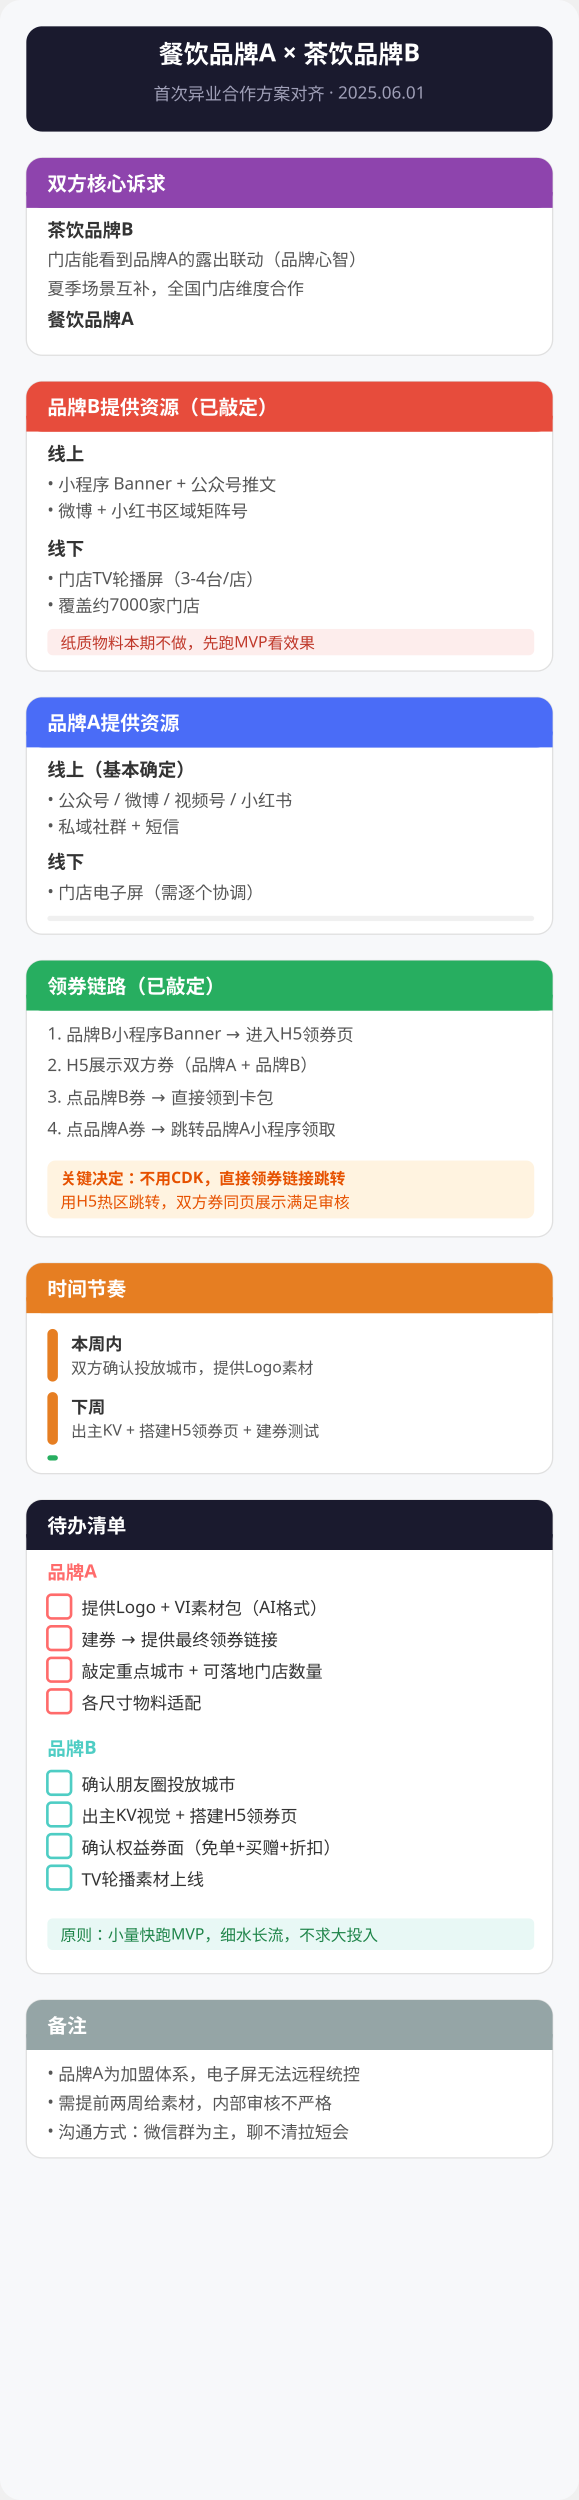
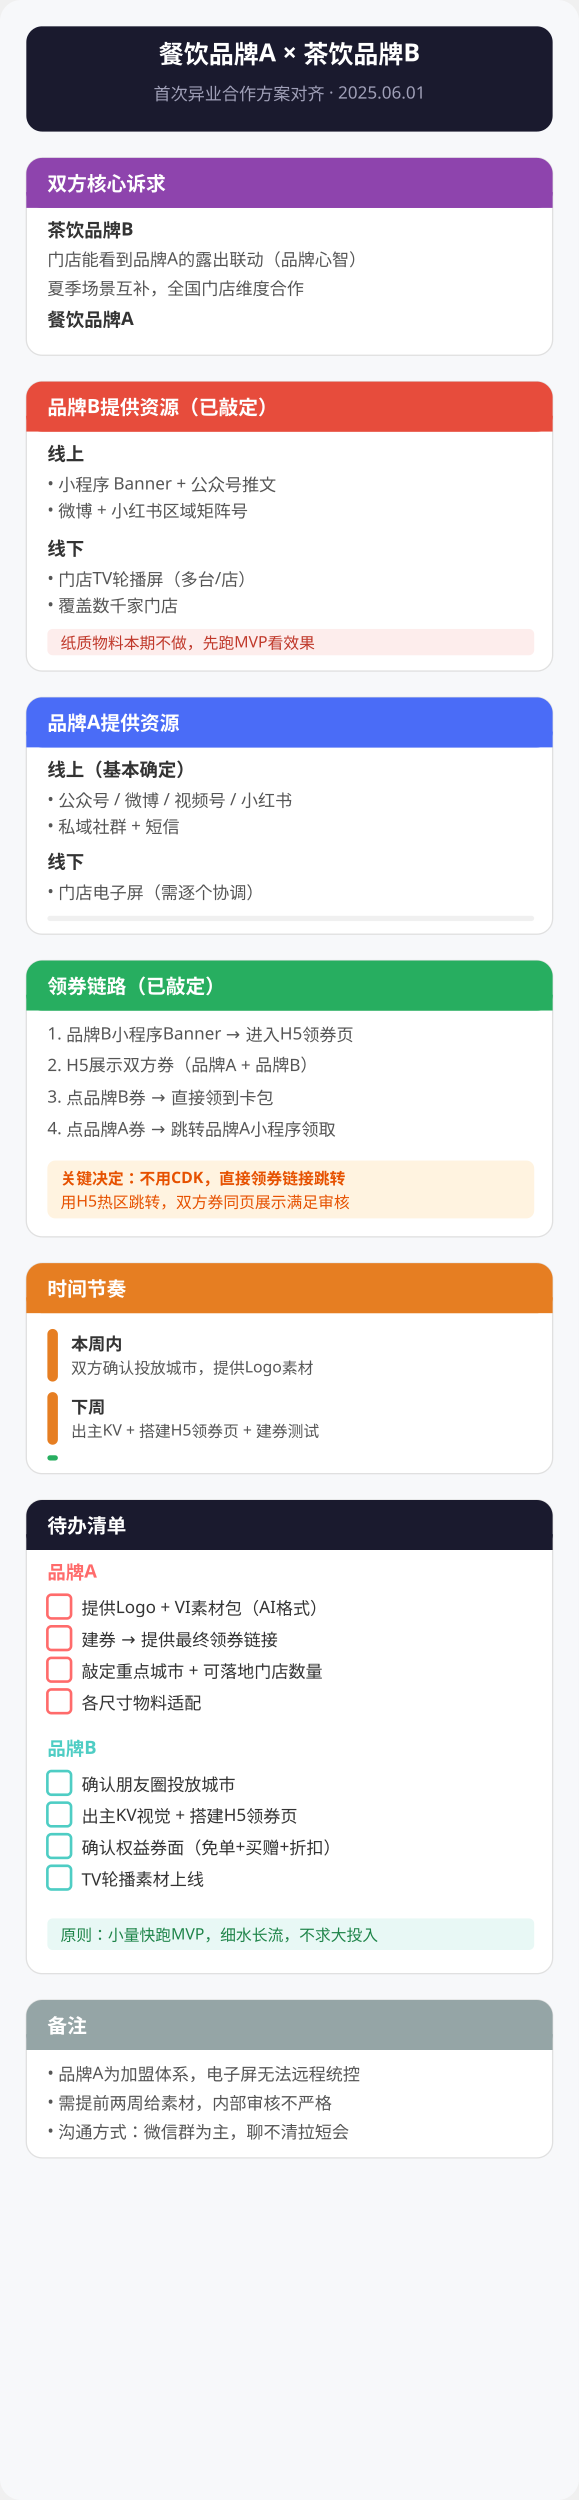
<svg xmlns="http://www.w3.org/2000/svg" viewBox="0 0 440 1900" width="100%" style="max-width: 440px;">
  <style>
    text { font-family: 'Microsoft YaHei', 'PingFang SC', sans-serif; }
  </style>
  <rect width="440" height="1900" rx="16" fill="#F7F8FA" />
  <rect x="20" y="20" width="400" height="80" rx="12" fill="#1A1A2E" />
  <text x="220" y="48" text-anchor="middle" fill="#FFFFFF" font-size="19" font-weight="bold">餐饮品牌A × 茶饮品牌B</text>
  <text x="220" y="76" text-anchor="middle" fill="#A0A0B8" font-size="13">首次异业合作方案对齐 · 2025.06.01</text>
  <rect x="20" y="120" width="400" height="150" rx="12" fill="#FFFFFF" stroke="#E0E0E0" stroke-width="1" />
  <rect x="20" y="120" width="400" height="38" rx="12" fill="#8E44AD" />
  <rect x="20" y="146" width="400" height="12" fill="#8E44AD" />
  <text x="36" y="145" fill="#FFFFFF" font-size="15" font-weight="bold">双方核心诉求</text>
  <text x="36" y="180" fill="#333" font-size="14" font-weight="bold">茶饮品牌B</text>
  <text x="36" y="202" fill="#555" font-size="13">门店能看到品牌A的露出联动（品牌心智）</text>
  <text x="36" y="224" fill="#555" font-size="13">夏季场景互补，全国门店维度合作</text>
  <text x="36" y="248" fill="#333" font-size="14" font-weight="bold">餐饮品牌A</text>
  <rect x="20" y="290" width="400" height="220" rx="12" fill="#FFFFFF" stroke="#E0E0E0" stroke-width="1" />
  <rect x="20" y="290" width="400" height="38" rx="12" fill="#E74C3C" />
  <rect x="20" y="316" width="400" height="12" fill="#E74C3C" />
  <text x="36" y="315" fill="#FFFFFF" font-size="15" font-weight="bold">品牌B提供资源（已敲定）</text>
  <text x="36" y="350" fill="#333" font-size="14" font-weight="bold">线上</text>
  <text x="36" y="372" fill="#555" font-size="13">• 小程序 Banner + 公众号推文</text>
  <text x="36" y="392" fill="#555" font-size="13">• 微博 + 小红书区域矩阵号</text>
  <text x="36" y="422" fill="#333" font-size="14" font-weight="bold">线下</text>
-   <text x="36" y="444" fill="#555" font-size="13">• 门店TV轮播屏（3-4台/店）</text>
-   <text x="36" y="464" fill="#555" font-size="13">• 覆盖约7000家门店</text>
+   <text x="36" y="444" fill="#555" font-size="13">• 门店TV轮播屏（多台/店）</text>
+   <text x="36" y="464" fill="#555" font-size="13">• 覆盖数千家门店</text>
  <rect x="36" y="478" width="370" height="20" rx="4" fill="#FDEDEC" />
  <text x="46" y="493" fill="#C0392B" font-size="12">纸质物料本期不做，先跑MVP看效果</text>
  <rect x="20" y="530" width="400" height="180" rx="12" fill="#FFFFFF" stroke="#E0E0E0" stroke-width="1" />
  <rect x="20" y="530" width="400" height="38" rx="12" fill="#4A6CF7" />
  <rect x="20" y="556" width="400" height="12" fill="#4A6CF7" />
  <text x="36" y="555" fill="#FFFFFF" font-size="15" font-weight="bold">品牌A提供资源</text>
  <text x="36" y="590" fill="#333" font-size="14" font-weight="bold">线上（基本确定）</text>
  <text x="36" y="612" fill="#555" font-size="13">• 公众号 / 微博 / 视频号 / 小红书</text>
  <text x="36" y="632" fill="#555" font-size="13">• 私域社群 + 短信</text>
  <text x="36" y="660" fill="#333" font-size="14" font-weight="bold">线下</text>
  <text x="36" y="682" fill="#555" font-size="13">• 门店电子屏（需逐个协调）</text>
  <rect x="36" y="696" width="370" height="4" rx="2" fill="#F0F0F0" />
  <rect x="20" y="730" width="400" height="210" rx="12" fill="#FFFFFF" stroke="#E0E0E0" stroke-width="1" />
  <rect x="20" y="730" width="400" height="38" rx="12" fill="#27AE60" />
  <rect x="20" y="756" width="400" height="12" fill="#27AE60" />
  <text x="36" y="755" fill="#FFFFFF" font-size="15" font-weight="bold">领券链路（已敲定）</text>
  <text x="36" y="790" fill="#555" font-size="13">1. 品牌B小程序Banner → 进入H5领券页</text>
  <text x="36" y="814" fill="#555" font-size="13">2. H5展示双方券（品牌A + 品牌B）</text>
  <text x="36" y="838" fill="#555" font-size="13">3. 点品牌B券 → 直接领到卡包</text>
  <text x="36" y="862" fill="#555" font-size="13">4. 点品牌A券 → 跳转品牌A小程序领取</text>
  <rect x="36" y="882" width="370" height="44" rx="6" fill="#FFF3E0" />
  <text x="46" y="900" fill="#E65100" font-size="12" font-weight="bold">关键决定：不用CDK，直接领券链接跳转</text>
  <text x="46" y="918" fill="#E65100" font-size="12">用H5热区跳转，双方券同页展示满足审核</text>
  <rect x="20" y="960" width="400" height="160" rx="12" fill="#FFFFFF" stroke="#E0E0E0" stroke-width="1" />
  <rect x="20" y="960" width="400" height="38" rx="12" fill="#E67E22" />
  <rect x="20" y="986" width="400" height="12" fill="#E67E22" />
  <text x="36" y="985" fill="#FFFFFF" font-size="15" font-weight="bold">时间节奏</text>
  <rect x="36" y="1010" width="8" height="40" rx="4" fill="#E67E22" />
  <text x="54" y="1026" fill="#333" font-size="13" font-weight="bold">本周内</text>
  <text x="54" y="1044" fill="#555" font-size="12">双方确认投放城市，提供Logo素材</text>
  <rect x="36" y="1058" width="8" height="40" rx="4" fill="#E67E22" />
  <text x="54" y="1074" fill="#333" font-size="13" font-weight="bold">下周</text>
  <text x="54" y="1092" fill="#555" font-size="12">出主KV + 搭建H5领券页 + 建券测试</text>
  <rect x="36" y="1106" width="8" height="4" rx="2" fill="#27AE60" />
  <rect x="20" y="1140" width="400" height="360" rx="12" fill="#FFFFFF" stroke="#E0E0E0" stroke-width="1" />
  <rect x="20" y="1140" width="400" height="38" rx="12" fill="#1A1A2E" />
  <rect x="20" y="1166" width="400" height="12" fill="#1A1A2E" />
  <text x="36" y="1165" fill="#FFFFFF" font-size="15" font-weight="bold">待办清单</text>
  <text x="36" y="1200" fill="#FF6B6B" font-size="14" font-weight="bold">品牌A</text>
  <rect x="36" y="1212" width="18" height="18" rx="3" fill="none" stroke="#FF6B6B" stroke-width="2" />
  <text x="62" y="1227" fill="#333" font-size="13">提供Logo + VI素材包（AI格式）</text>
  <rect x="36" y="1236" width="18" height="18" rx="3" fill="none" stroke="#FF6B6B" stroke-width="2" />
  <text x="62" y="1251" fill="#333" font-size="13">建券 → 提供最终领券链接</text>
  <rect x="36" y="1260" width="18" height="18" rx="3" fill="none" stroke="#FF6B6B" stroke-width="2" />
  <text x="62" y="1275" fill="#333" font-size="13">敲定重点城市 + 可落地门店数量</text>
  <rect x="36" y="1284" width="18" height="18" rx="3" fill="none" stroke="#FF6B6B" stroke-width="2" />
  <text x="62" y="1299" fill="#333" font-size="13">各尺寸物料适配</text>
  <text x="36" y="1334" fill="#4ECDC4" font-size="14" font-weight="bold">品牌B</text>
  <rect x="36" y="1346" width="18" height="18" rx="3" fill="none" stroke="#4ECDC4" stroke-width="2" />
  <text x="62" y="1361" fill="#333" font-size="13">确认朋友圈投放城市</text>
  <rect x="36" y="1370" width="18" height="18" rx="3" fill="none" stroke="#4ECDC4" stroke-width="2" />
  <text x="62" y="1385" fill="#333" font-size="13">出主KV视觉 + 搭建H5领券页</text>
  <rect x="36" y="1394" width="18" height="18" rx="3" fill="none" stroke="#4ECDC4" stroke-width="2" />
  <text x="62" y="1409" fill="#333" font-size="13">确认权益券面（免单+买赠+折扣）</text>
  <rect x="36" y="1418" width="18" height="18" rx="3" fill="none" stroke="#4ECDC4" stroke-width="2" />
  <text x="62" y="1433" fill="#333" font-size="13">TV轮播素材上线</text>
  <rect x="36" y="1458" width="370" height="24" rx="4" fill="#E8F8F5" />
  <text x="46" y="1475" fill="#1E8449" font-size="12">原则：小量快跑MVP，细水长流，不求大投入</text>
  <rect x="20" y="1520" width="400" height="120" rx="12" fill="#FFFFFF" stroke="#E0E0E0" stroke-width="1" />
  <rect x="20" y="1520" width="400" height="38" rx="12" fill="#95A5A6" />
  <rect x="20" y="1546" width="400" height="12" fill="#95A5A6" />
  <text x="36" y="1545" fill="#FFFFFF" font-size="15" font-weight="bold">备注</text>
  <text x="36" y="1580" fill="#555" font-size="13">• 品牌A为加盟体系，电子屏无法远程统控</text>
  <text x="36" y="1602" fill="#555" font-size="13">• 需提前两周给素材，内部审核不严格</text>
  <text x="36" y="1624" fill="#555" font-size="13">• 沟通方式：微信群为主，聊不清拉短会</text>
</svg>
